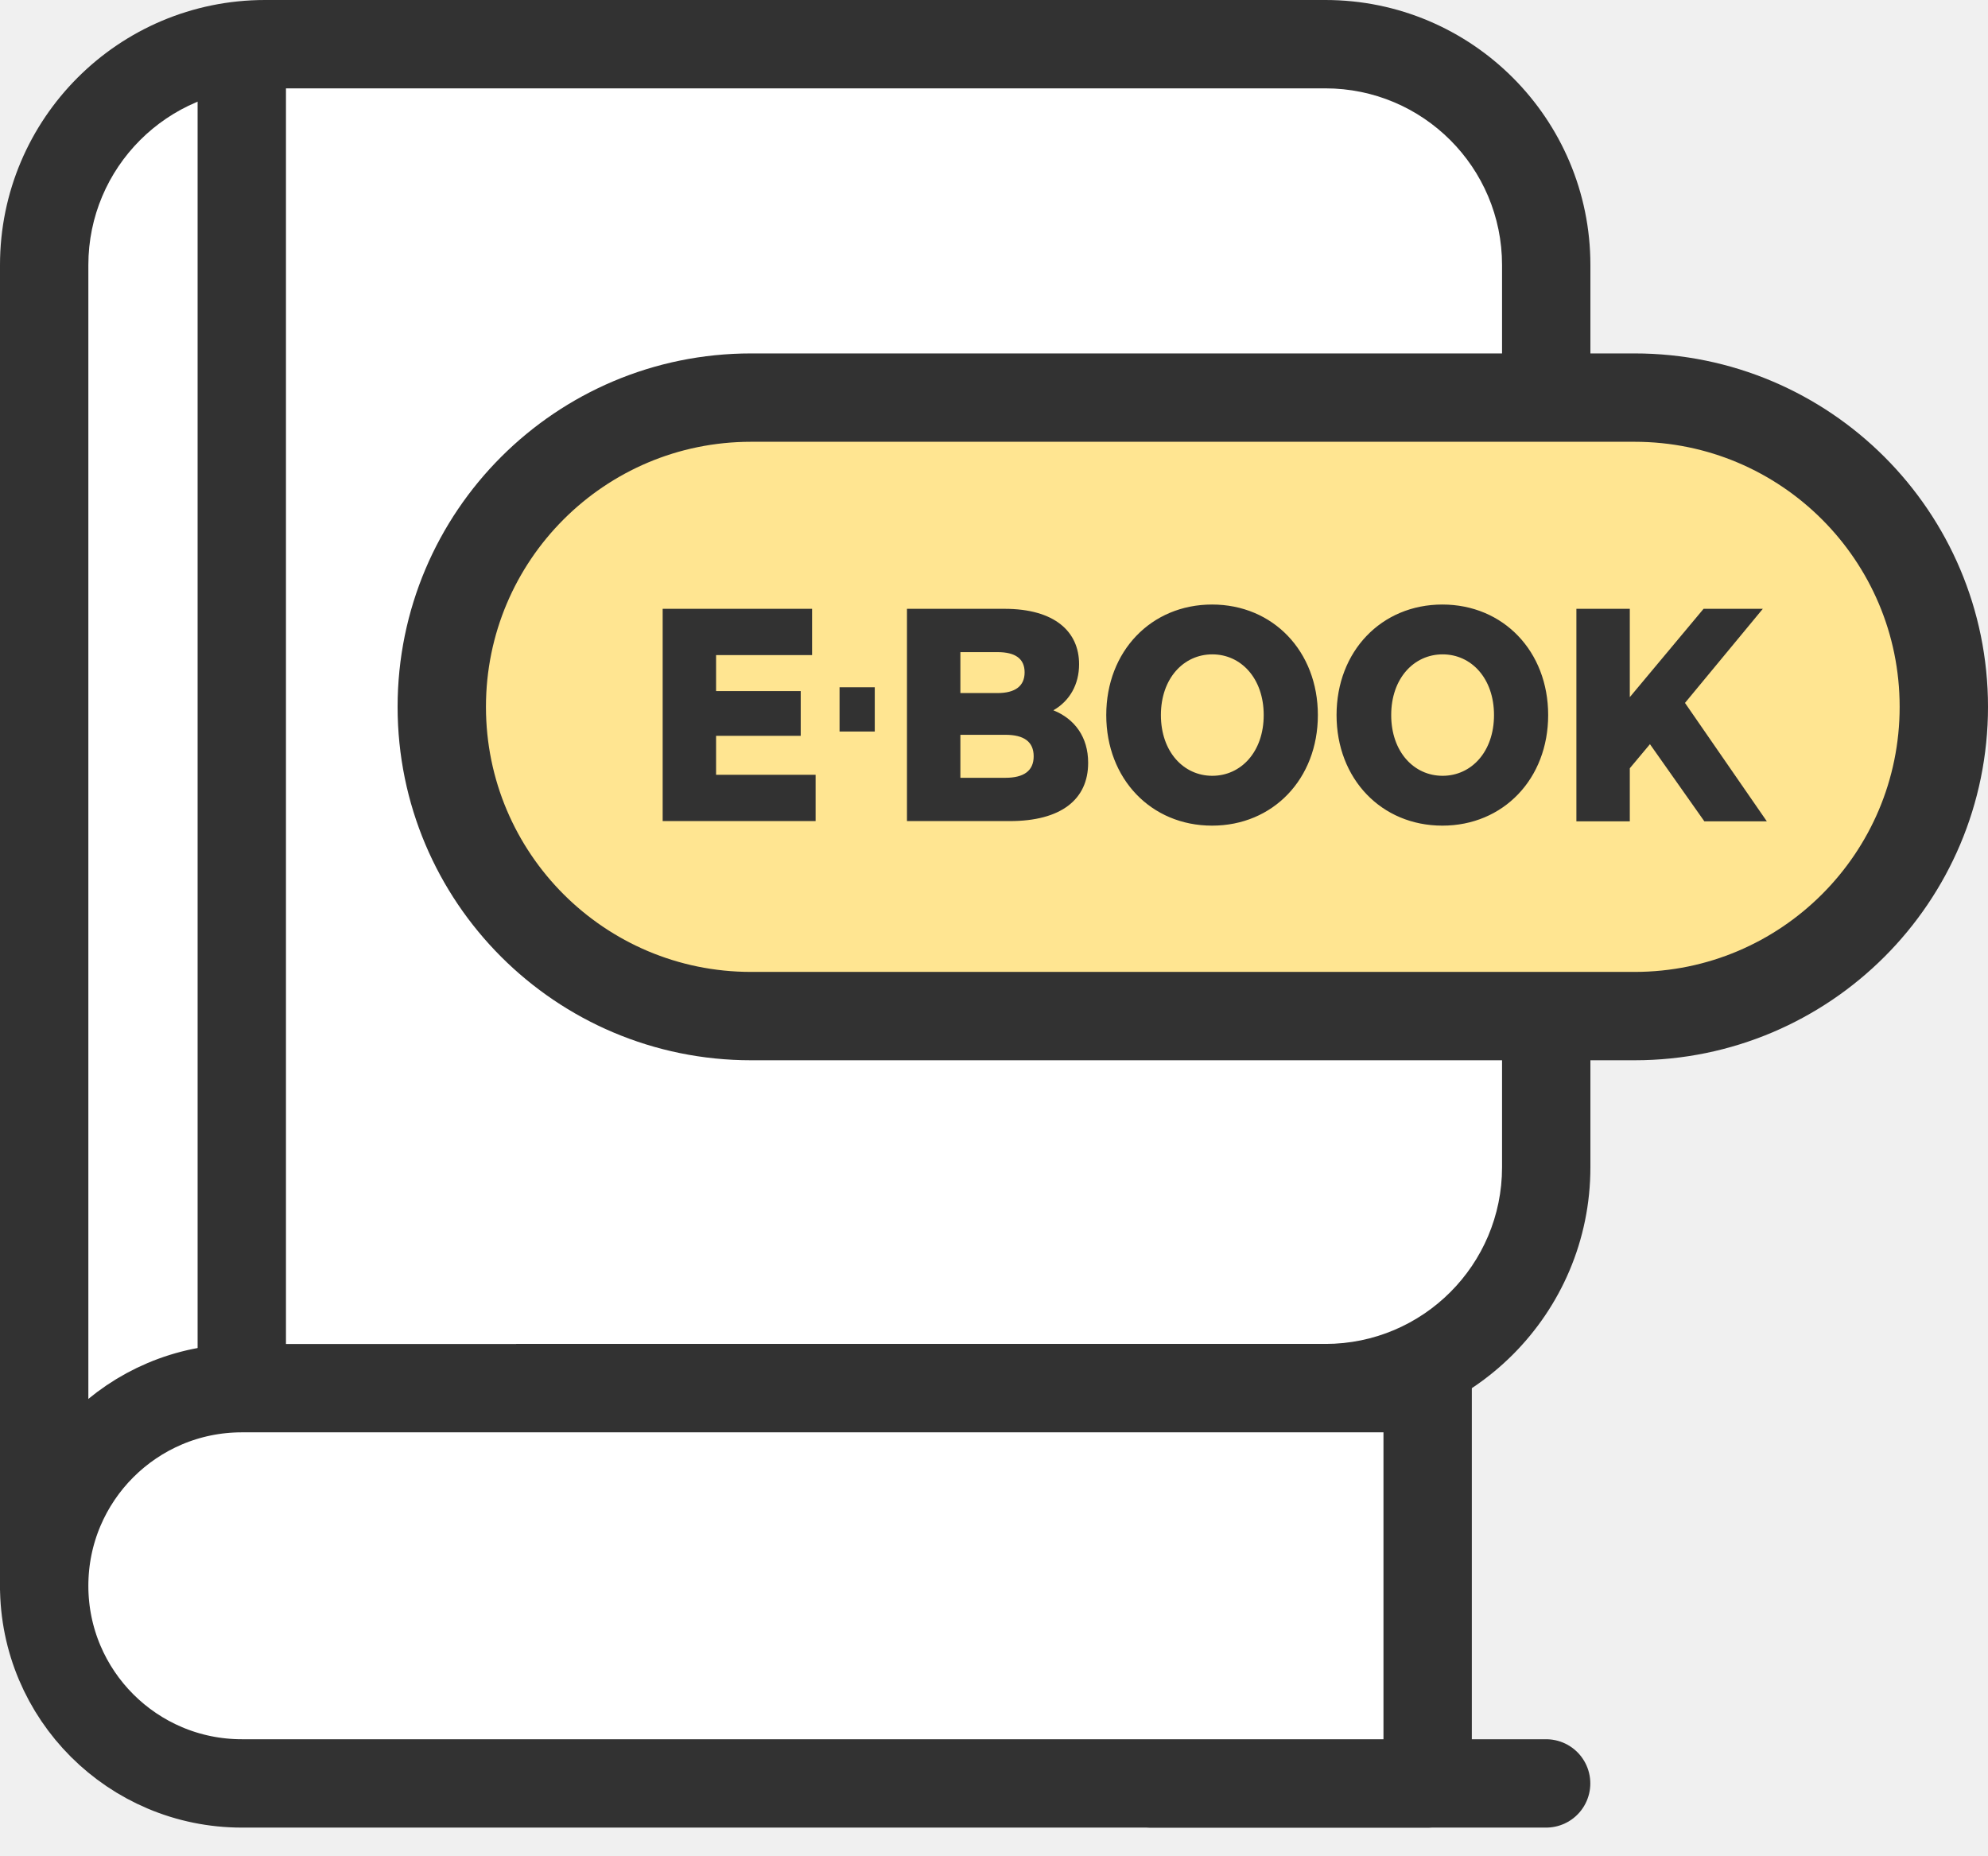
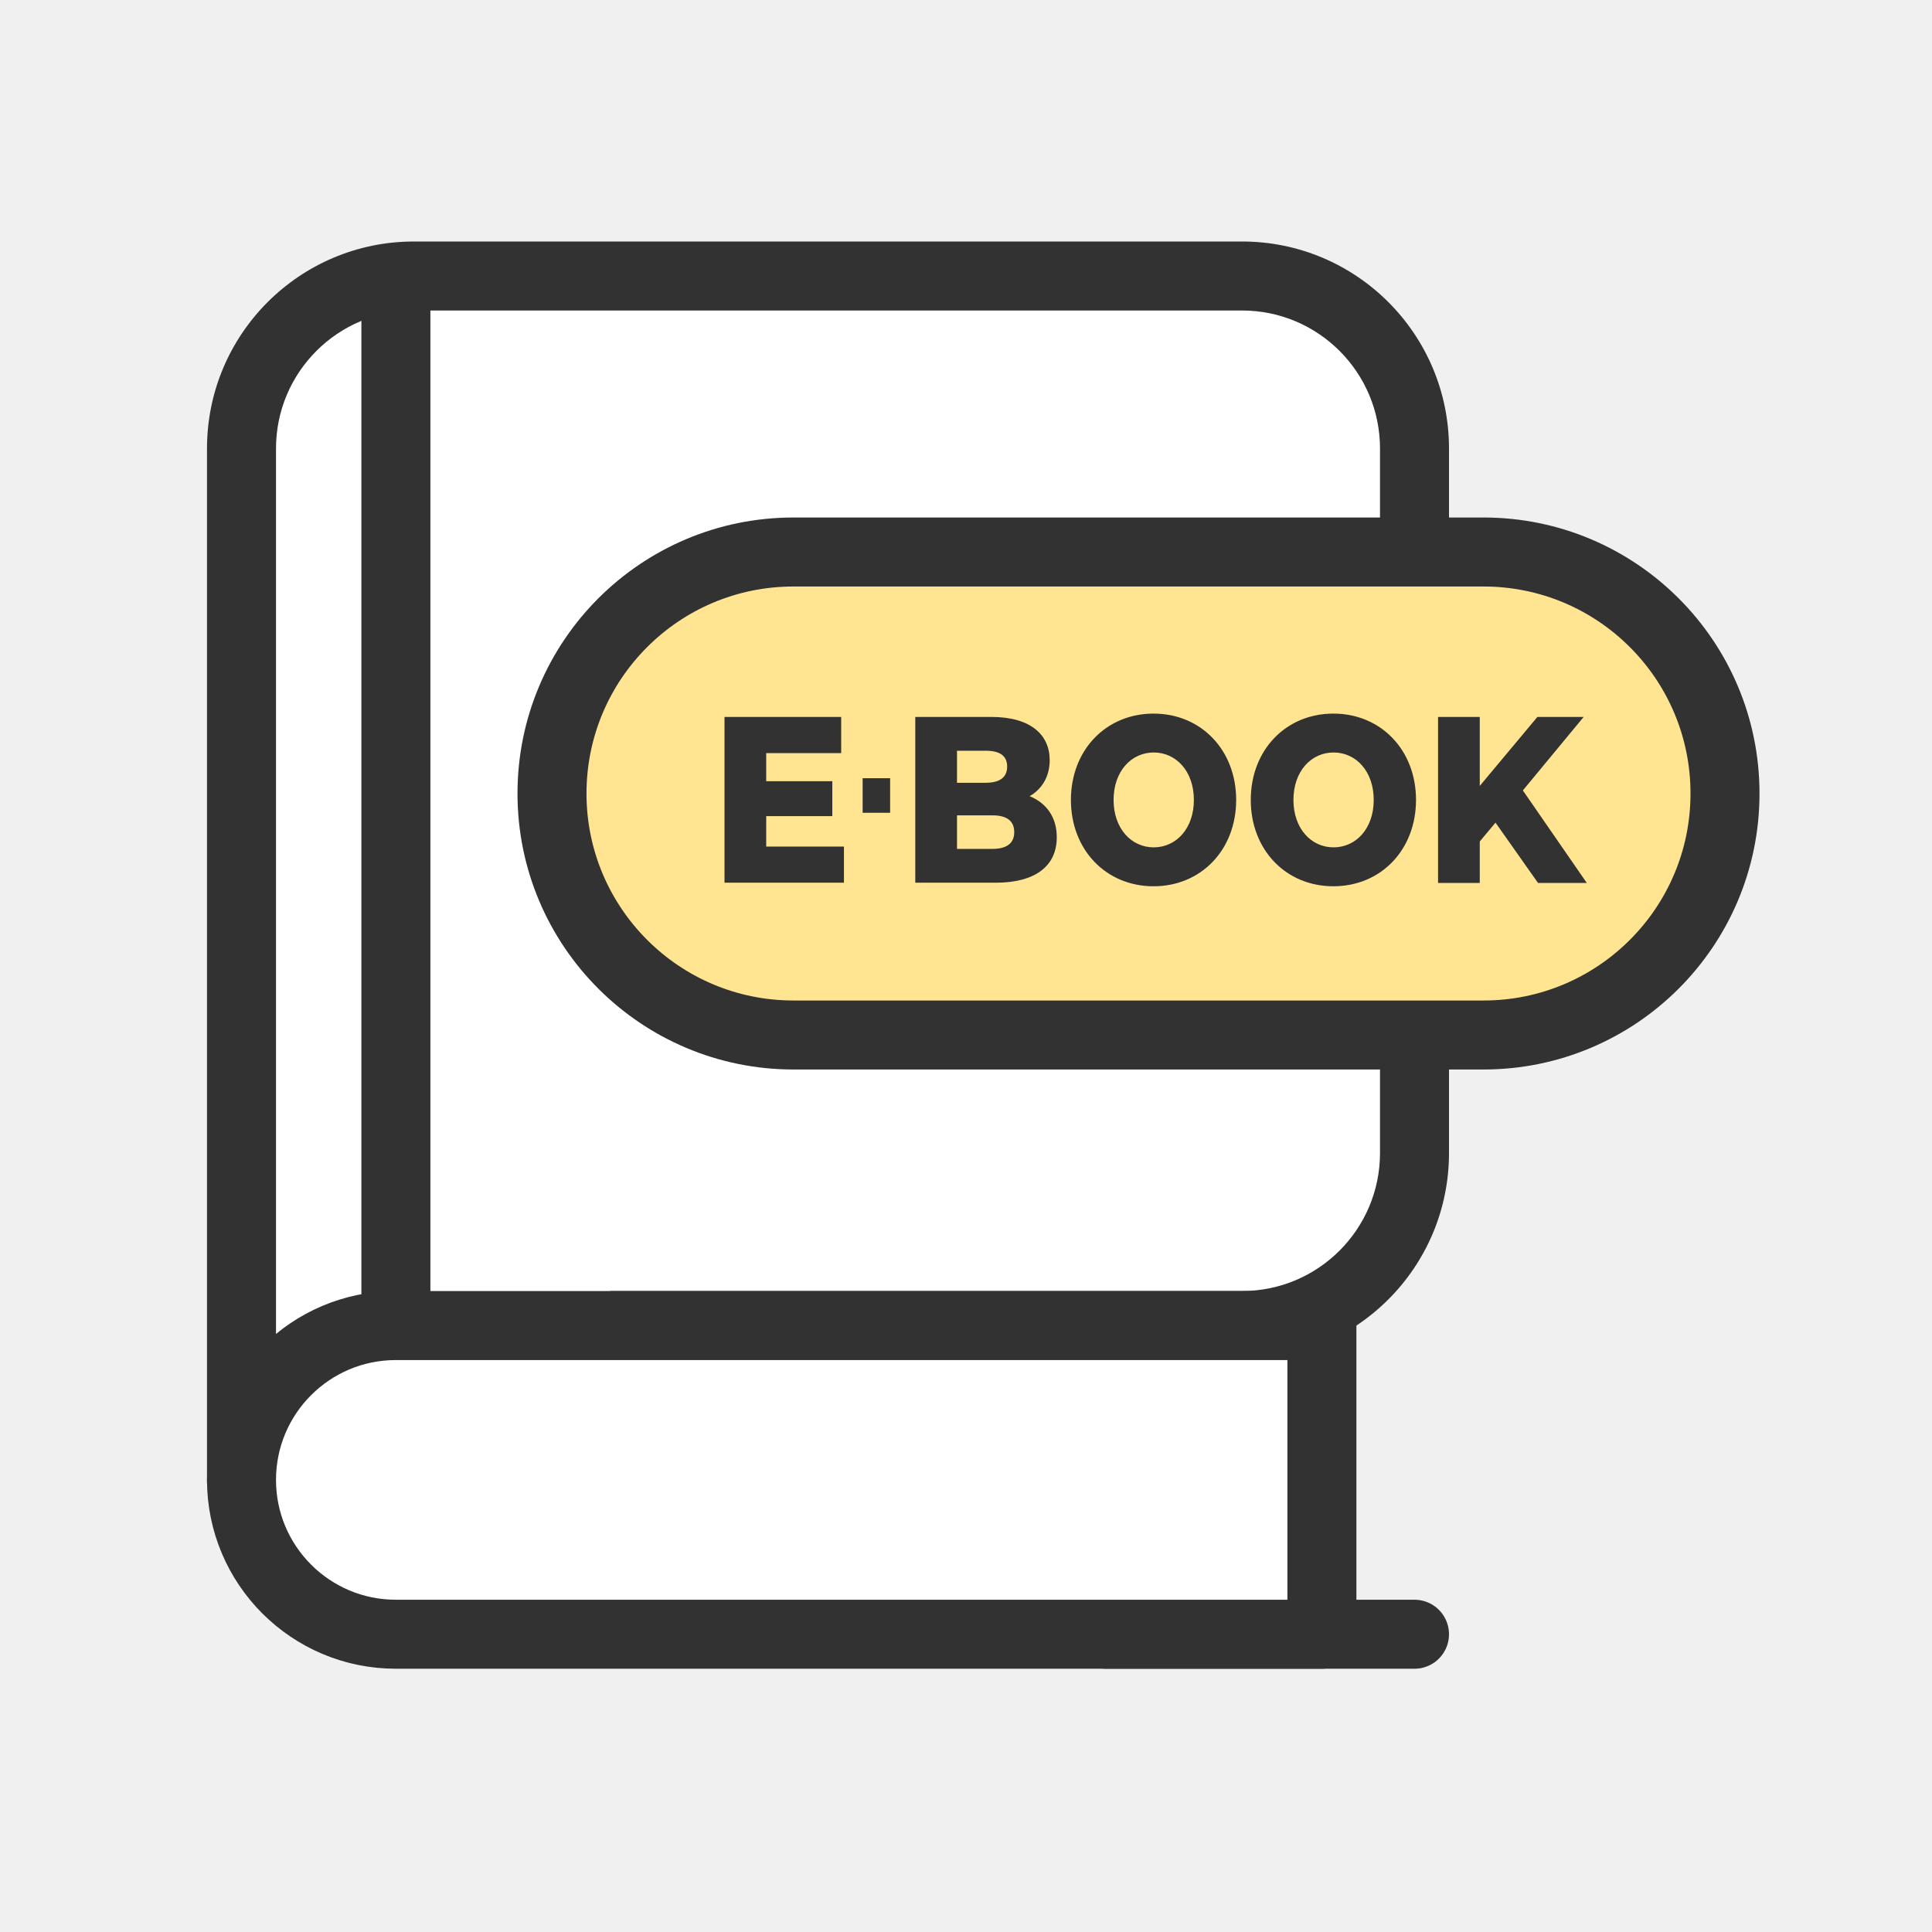
- <svg xmlns="http://www.w3.org/2000/svg" width="45" height="42" viewBox="0 0 45 42" fill="none">
-   <path d="M30 1C32.761 1 35 3.239 35 6V26.421C35 29.182 32.761 31.421 30 31.421H12.444C11.86 33.486 9.963 35 7.711 35H1V6C1 3.239 3.239 1 6 1H30Z" fill="white" />
-   <path d="M30 1V0V1ZM30 31.421V32.421V31.421ZM12.444 31.421V30.421H11.688L11.482 31.149L12.444 31.421ZM7.711 35V36H7.711L7.711 35ZM1 35H0V36H1V35ZM6 1V0V1ZM30 1V2C32.209 2 34 3.791 34 6H35H36C36 2.686 33.314 4.76837e-07 30 0V1ZM35 6H34V26.421H35H36V6H35ZM35 26.421H34C34 28.63 32.209 30.421 30 30.421V31.421V32.421C33.314 32.421 36 29.735 36 26.421H35ZM30 31.421V30.421H12.444V31.421V32.421H30V31.421ZM12.444 31.421L11.482 31.149C11.016 32.795 9.503 34 7.711 34L7.711 35L7.711 36C10.423 36 12.704 34.177 13.407 31.693L12.444 31.421ZM7.711 35V34H1V35V36H7.711V35ZM1 35H2V6H1H0V35H1ZM1 6H2C2 3.791 3.791 2 6 2V1V0C2.686 1.19209e-07 0 2.686 0 6H1ZM6 1V2H30V1V0H6V1Z" fill="#323232" />
-   <path d="M26.051 40.369H34.998" stroke="#323232" stroke-width="2" stroke-miterlimit="10" stroke-linecap="round" />
-   <path d="M5.473 1.895L5.473 31.421" stroke="#323232" stroke-width="2" stroke-miterlimit="10" stroke-linecap="round" />
-   <path d="M1 35.896C1 33.425 3.003 31.422 5.474 31.422H32.316V40.369H5.474C3.003 40.369 1 38.366 1 35.896Z" fill="white" stroke="#323232" stroke-width="2" stroke-linejoin="round" />
-   <rect x="10" y="9" width="34" height="14" rx="7" fill="#FFE591" stroke="#323232" stroke-width="2" stroke-linejoin="round" />
-   <path d="M27.436 13.684C28.817 13.684 29.831 14.743 29.831 16.186C29.831 17.63 28.817 18.689 27.436 18.689C26.056 18.689 25.041 17.63 25.041 16.186C25.041 14.743 26.056 13.684 27.436 13.684ZM32.649 13.684C34.029 13.684 35.044 14.743 35.044 16.186C35.044 17.63 34.029 18.689 32.649 18.689C31.269 18.689 30.254 17.63 30.254 16.186C30.254 14.743 31.269 13.684 32.649 13.684ZM36.892 15.78L38.562 13.781H39.903L38.141 15.911L39.994 18.592H38.58L37.348 16.845L36.892 17.39V18.592H35.683V13.781H36.892V15.78ZM18.382 14.829H16.209V15.643H18.125V16.656H16.209V17.538H18.462V18.586H15V13.781H18.382V14.829ZM22.737 13.781C23.872 13.781 24.426 14.296 24.426 15.035C24.426 15.493 24.214 15.866 23.844 16.078C24.328 16.273 24.631 16.685 24.631 17.264V17.269C24.631 18.099 24.015 18.586 22.857 18.586H20.53V13.781H22.737ZM21.739 17.606H22.76C23.176 17.606 23.398 17.447 23.398 17.12C23.398 16.788 23.176 16.633 22.76 16.633H21.739V17.606ZM27.442 14.812C26.792 14.812 26.278 15.356 26.278 16.186C26.278 17.017 26.792 17.561 27.442 17.561C28.092 17.56 28.605 17.017 28.605 16.186C28.605 15.356 28.092 14.812 27.442 14.812ZM32.655 14.812C32.005 14.812 31.491 15.356 31.491 16.186C31.491 17.017 32.005 17.561 32.655 17.561C33.305 17.56 33.818 17.017 33.818 16.186C33.818 15.356 33.305 14.812 32.655 14.812ZM19.801 16.559H19.004V15.557H19.801V16.559ZM21.739 15.688H22.578C22.983 15.688 23.193 15.528 23.193 15.219C23.193 14.91 22.983 14.761 22.578 14.761H21.739V15.688Z" fill="#323232" />
+ <svg xmlns="http://www.w3.org/2000/svg" width="56" height="56" viewBox="0 0 56 56" fill="none">
+   <path d="M36 8C38.761 8 41 10.239 41 13V33.421C41 36.182 38.761 38.421 36 38.421H18.444C17.86 40.486 15.963 42 13.711 42H7V13C7 10.239 9.239 8 12 8H36Z" fill="white" />
+   <path d="M36 8L36 7H36V8ZM36 38.421L36 39.421H36L36 38.421ZM18.444 38.421V37.421H17.688L17.482 38.149L18.444 38.421ZM13.711 42L13.711 43L13.711 43L13.711 42ZM7 42H6V43H7V42ZM12 8L12 7L12 7L12 8ZM36 8L36 9C38.209 9 40 10.791 40 13H41H42C42 9.686 39.314 7 36 7L36 8ZM41 13H40V33.421H41H42V13H41ZM41 33.421H40C40 35.63 38.209 37.421 36 37.421L36 38.421L36 39.421C39.314 39.421 42 36.735 42 33.421H41ZM36 38.421V37.421H18.444V38.421V39.421H36V38.421ZM18.444 38.421L17.482 38.149C17.016 39.795 15.503 41 13.711 41L13.711 42L13.711 43C16.423 43 18.704 41.177 19.407 38.693L18.444 38.421ZM13.711 42V41H7V42V43H13.711V42ZM7 42H8V13H7H6V42H7ZM7 13H8C8 10.791 9.791 9 12 9L12 8L12 7C8.686 7 6 9.686 6 13H7ZM12 8V9H36V8V7H12V8Z" fill="#323232" />
+   <path d="M32.053 47.369H41" stroke="#323232" stroke-width="2" stroke-miterlimit="10" stroke-linecap="round" />
+   <path d="M11.475 8.895L11.475 38.421" stroke="#323232" stroke-width="2" stroke-miterlimit="10" stroke-linecap="round" />
+   <path d="M7 42.896C7 40.425 9.003 38.422 11.474 38.422H38.316V47.369H11.474C9.003 47.369 7 45.366 7 42.896V42.896Z" fill="white" stroke="#323232" stroke-width="2" stroke-linejoin="round" />
+   <rect x="16" y="16" width="34" height="14" rx="7" fill="#FFE591" stroke="#323232" stroke-width="2" stroke-linejoin="round" />
+   <path d="M33.437 20.684C34.816 20.684 35.831 21.743 35.831 23.186C35.831 24.63 34.816 25.689 33.437 25.689C32.056 25.689 31.041 24.63 31.041 23.186C31.041 21.743 32.056 20.684 33.437 20.684ZM38.649 20.684C40.029 20.684 41.044 21.743 41.044 23.186C41.044 24.63 40.029 25.689 38.649 25.689C37.269 25.689 36.254 24.63 36.254 23.186C36.254 21.743 37.269 20.684 38.649 20.684ZM42.892 22.78L44.562 20.781H45.903L44.141 22.911L45.994 25.592H44.58L43.348 23.845L42.892 24.39V25.592H41.683V20.781H42.892V22.78ZM24.382 21.829H22.209V22.643H24.125V23.656H22.209V24.538H24.462V25.586H21V20.781H24.382V21.829ZM28.737 20.781C29.872 20.781 30.426 21.296 30.426 22.035C30.426 22.493 30.214 22.866 29.844 23.078C30.328 23.273 30.631 23.685 30.631 24.264V24.269C30.631 25.099 30.015 25.586 28.857 25.586H26.53V20.781H28.737ZM27.739 24.606H28.76C29.176 24.606 29.398 24.447 29.398 24.12C29.398 23.788 29.176 23.633 28.76 23.633H27.739V24.606ZM33.442 21.811C32.792 21.811 32.278 22.356 32.278 23.186C32.278 24.017 32.792 24.561 33.442 24.561C34.092 24.56 34.605 24.017 34.605 23.186C34.605 22.356 34.092 21.812 33.442 21.811ZM38.655 21.811C38.005 21.811 37.491 22.356 37.491 23.186C37.491 24.017 38.005 24.561 38.655 24.561C39.305 24.56 39.818 24.017 39.818 23.186C39.818 22.356 39.305 21.812 38.655 21.811ZM25.801 23.559H25.004V22.557H25.801V23.559ZM27.739 22.689H28.578C28.983 22.688 29.193 22.528 29.193 22.219C29.193 21.91 28.983 21.761 28.578 21.761H27.739V22.689Z" fill="#323232" />
</svg>
